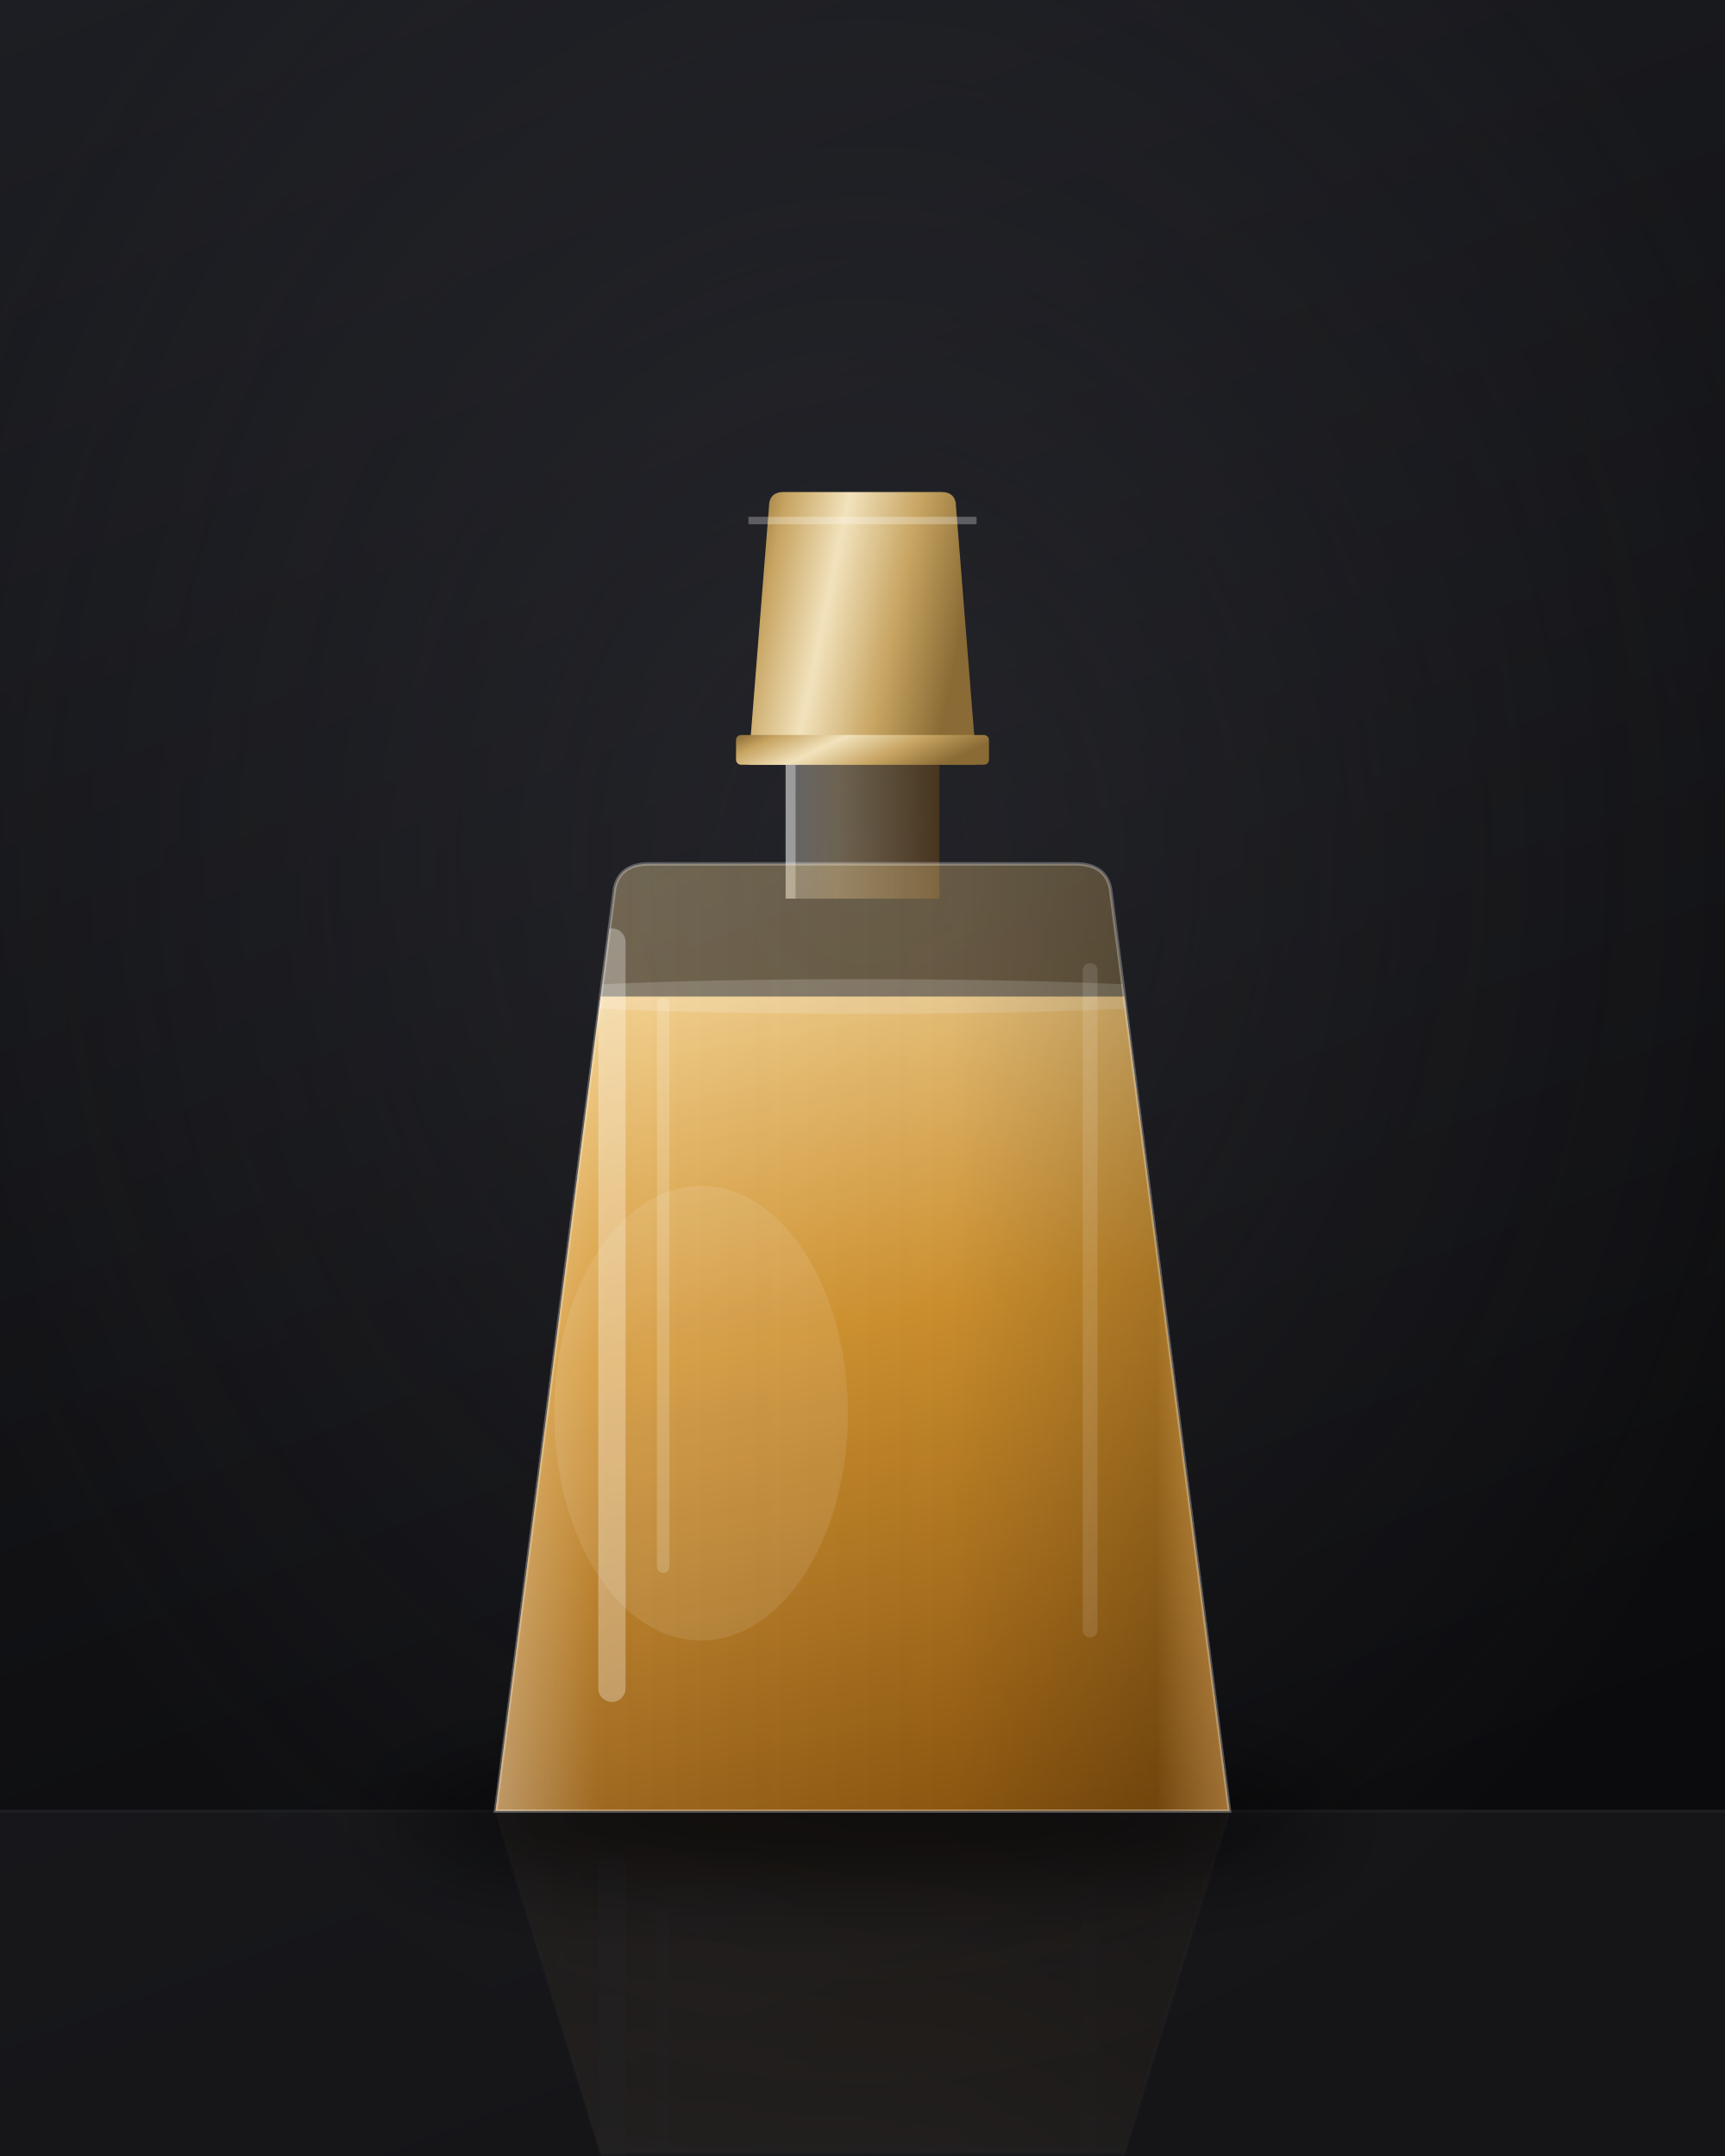
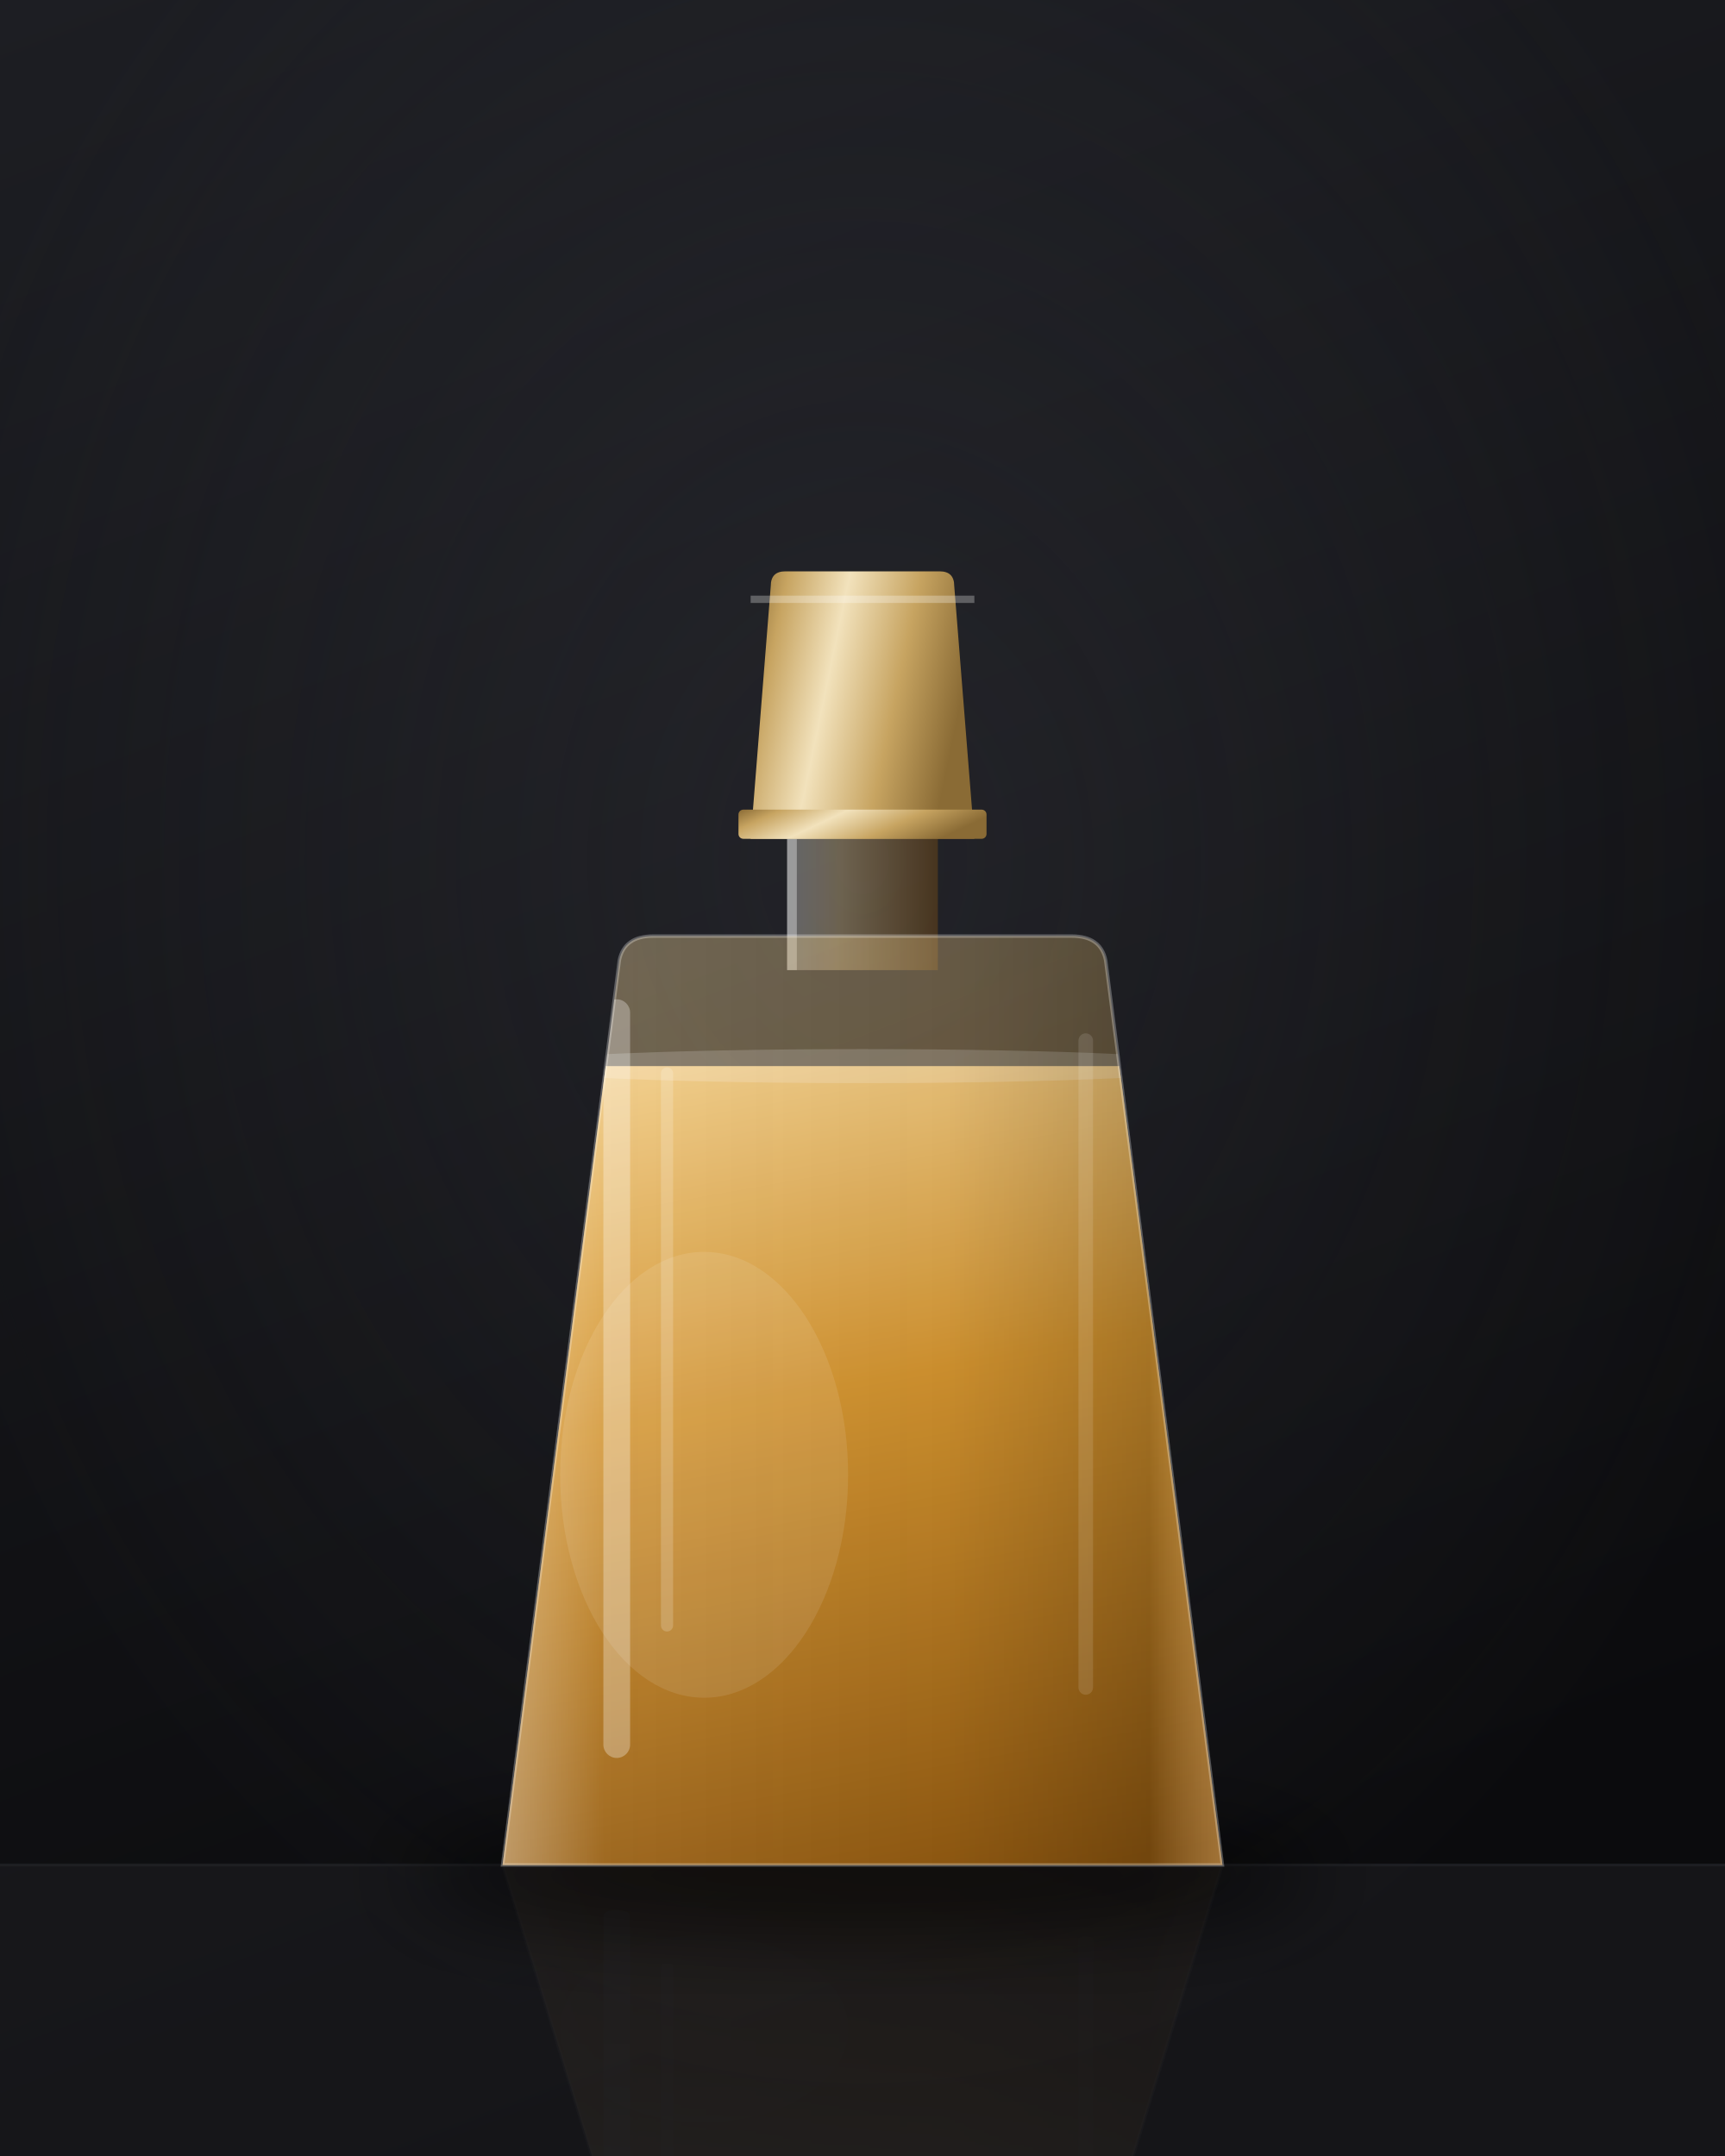
<svg xmlns="http://www.w3.org/2000/svg" viewBox="0 0 640 800" width="640" height="800" role="img">
  <defs>
    <linearGradient id="bg-catluxury" x1="0" y1="0" x2="0.3" y2="1">
      <stop offset="0" stop-color="#1D1E23" />
      <stop offset="1" stop-color="#0B0B0D" />
    </linearGradient>
    <radialGradient id="glow-catluxury" cx="0.5" cy="0.4" r="0.58">
      <stop offset="0" stop-color="#3D3E46" stop-opacity="0.8" />
      <stop offset="1" stop-color="#3D3E46" stop-opacity="0" />
    </radialGradient>
    <linearGradient id="liq-catluxury" x1="0" y1="0" x2="0.25" y2="1">
      <stop offset="0" stop-color="#F7D89A" />
      <stop offset="0.45" stop-color="#D2932F" />
      <stop offset="1" stop-color="#8E5710" />
    </linearGradient>
    <linearGradient id="empty-catluxury" x1="0" y1="0" x2="0.3" y2="1">
      <stop offset="0" stop-color="#F7D89A" stop-opacity="0.34" />
      <stop offset="1" stop-color="#D2932F" stop-opacity="0.42" />
    </linearGradient>
    <linearGradient id="glass-catluxury" x1="0" y1="0" x2="1" y2="0">
      <stop offset="0" stop-color="#ffffff" stop-opacity="0.34" />
      <stop offset="0.14" stop-color="#ffffff" stop-opacity="0.05" />
      <stop offset="0.62" stop-color="#000000" stop-opacity="0.04" />
      <stop offset="0.9" stop-color="#000000" stop-opacity="0.2" />
      <stop offset="1" stop-color="#ffffff" stop-opacity="0.16" />
    </linearGradient>
    <linearGradient id="cap-catluxury" x1="0" y1="0" x2="1" y2="0.25">
      <stop offset="0" stop-color="#8A6B35" />
      <stop offset="0.16" stop-color="#C7A461" />
      <stop offset="0.42" stop-color="#F2E2BC" />
      <stop offset="0.72" stop-color="#C7A461" />
      <stop offset="1" stop-color="#8A6B35" />
    </linearGradient>
    <linearGradient id="neck-catluxury" x1="0" y1="0" x2="1" y2="0">
      <stop offset="0" stop-color="#ffffff" stop-opacity="0.3" />
      <stop offset="0.35" stop-color="#F7D89A" stop-opacity="0.35" />
      <stop offset="1" stop-color="#8E5710" stop-opacity="0.35" />
    </linearGradient>
    <linearGradient id="fade-catluxury" x1="0" y1="0" x2="0" y2="1">
      <stop offset="0" stop-color="#ffffff" stop-opacity="0.55" />
      <stop offset="1" stop-color="#ffffff" stop-opacity="0" />
    </linearGradient>
    <mask id="reflect-catluxury">
      <rect x="-1000" y="-1000" width="2000" height="2000" fill="url(#fade-catluxury)" />
    </mask>
    <filter id="soft-catluxury" x="-60%" y="-60%" width="220%" height="220%">
      <feGaussianBlur stdDeviation="16" />
    </filter>
  </defs>
  <rect width="640" height="800" fill="url(#bg-catluxury)" />
  <rect width="640" height="800" fill="url(#glow-catluxury)" opacity="0.45" />
-   <rect y="672" width="640" height="128" fill="#212226" opacity="0.45" />
-   <path d="M 0 672 L 640 672" stroke="#212226" stroke-opacity="0.8" />
-   <ellipse cx="320" cy="676" rx="172.96" ry="20.24" fill="#040405" opacity="0.65" filter="url(#soft-catluxury)" />
-   <g mask="url(#reflect-catluxury)" opacity="0.16" transform="translate(320 672) scale(0.92 -0.3864)">
+   <rect y="692" width="640" height="108" fill="#212226" opacity="0.45" />
+   <path d="M 0 692 L 640 692" stroke="#212226" stroke-opacity="0.8" />
+   <ellipse cx="320" cy="696" rx="169.624" ry="19.85" fill="#040405" opacity="0.65" filter="url(#soft-catluxury)" />
+   <g mask="url(#reflect-catluxury)" opacity="0.16" transform="translate(320 692) scale(0.9022556 -0.3789474)">
    <clipPath id="clip-catluxury">
      <path d="M -148 0 L -100 -372 Q -98 -382 -86 -382 L 86 -382 Q 98 -382 100 -372 L 148 0 Z" />
    </clipPath>
    <rect x="-31" y="-422" width="62" height="54" fill="url(#neck-catluxury)" />
    <rect x="-31" y="-422" width="4" height="54" fill="#ffffff" opacity="0.35" />
    <path d="M -46 -422 L 46 -422 L 37.72 -526 Q 37.72 -532 31.72 -532 L -31.72 -532 Q -37.72 -532 -37.72 -526 Z" fill="url(#cap-catluxury)" />
    <rect x="-46" y="-522" width="92" height="3" fill="#ffffff" opacity="0.28" />
    <rect x="-51" y="-434" width="102" height="12" rx="2" fill="url(#cap-catluxury)" />
    <path d="M -148 0 L -100 -372 Q -98 -382 -86 -382 L 86 -382 Q 98 -382 100 -372 L 148 0 Z" fill="url(#empty-catluxury)" />
    <g clip-path="url(#clip-catluxury)">
      <rect x="-260" y="-328.52" width="520" height="368.52" fill="url(#liq-catluxury)" />
      <ellipse cx="0" cy="-328.52" rx="148" ry="7" fill="#ffffff" opacity="0.18" />
      <ellipse cx="-65.12" cy="-160.44" rx="59.2" ry="91.68" fill="#ffffff" opacity="0.1" />
    </g>
    <path d="M -148 0 L -100 -372 Q -98 -382 -86 -382 L 86 -382 Q 98 -382 100 -372 L 148 0 Z" fill="url(#glass-catluxury)" />
    <path d="M -148 0 L -100 -372 Q -98 -382 -86 -382 L 86 -382 Q 98 -382 100 -372 L 148 0 Z" fill="none" stroke="#ffffff" stroke-opacity="0.28" stroke-width="1.4" />
    <g clip-path="url(#clip-catluxury)">
      <rect x="-106.56" y="-356" width="11" height="312" rx="5.5" fill="#ffffff" opacity="0.3" />
      <rect x="-82.88" y="-328" width="5" height="232" rx="2.5" fill="#ffffff" opacity="0.18" />
      <rect x="88.8" y="-342" width="6" height="272" rx="3" fill="#ffffff" opacity="0.12" />
    </g>
  </g>
-   <g transform="translate(320 672) scale(0.92)">
+   <g transform="translate(320 692) scale(0.9022556)">
    <clipPath id="clip-catluxury">
      <path d="M -148 0 L -100 -372 Q -98 -382 -86 -382 L 86 -382 Q 98 -382 100 -372 L 148 0 Z" />
    </clipPath>
    <rect x="-31" y="-422" width="62" height="54" fill="url(#neck-catluxury)" />
    <rect x="-31" y="-422" width="4" height="54" fill="#ffffff" opacity="0.35" />
    <path d="M -46 -422 L 46 -422 L 37.72 -526 Q 37.72 -532 31.72 -532 L -31.72 -532 Q -37.72 -532 -37.72 -526 Z" fill="url(#cap-catluxury)" />
    <rect x="-46" y="-522" width="92" height="3" fill="#ffffff" opacity="0.28" />
    <rect x="-51" y="-434" width="102" height="12" rx="2" fill="url(#cap-catluxury)" />
    <path d="M -148 0 L -100 -372 Q -98 -382 -86 -382 L 86 -382 Q 98 -382 100 -372 L 148 0 Z" fill="url(#empty-catluxury)" />
    <g clip-path="url(#clip-catluxury)">
      <rect x="-260" y="-328.52" width="520" height="368.52" fill="url(#liq-catluxury)" />
      <ellipse cx="0" cy="-328.52" rx="148" ry="7" fill="#ffffff" opacity="0.18" />
      <ellipse cx="-65.12" cy="-160.44" rx="59.2" ry="91.68" fill="#ffffff" opacity="0.1" />
    </g>
    <path d="M -148 0 L -100 -372 Q -98 -382 -86 -382 L 86 -382 Q 98 -382 100 -372 L 148 0 Z" fill="url(#glass-catluxury)" />
    <path d="M -148 0 L -100 -372 Q -98 -382 -86 -382 L 86 -382 Q 98 -382 100 -372 L 148 0 Z" fill="none" stroke="#ffffff" stroke-opacity="0.28" stroke-width="1.4" />
    <g clip-path="url(#clip-catluxury)">
      <rect x="-106.56" y="-356" width="11" height="312" rx="5.5" fill="#ffffff" opacity="0.3" />
      <rect x="-82.88" y="-328" width="5" height="232" rx="2.5" fill="#ffffff" opacity="0.18" />
      <rect x="88.8" y="-342" width="6" height="272" rx="3" fill="#ffffff" opacity="0.12" />
    </g>
  </g>
</svg>
